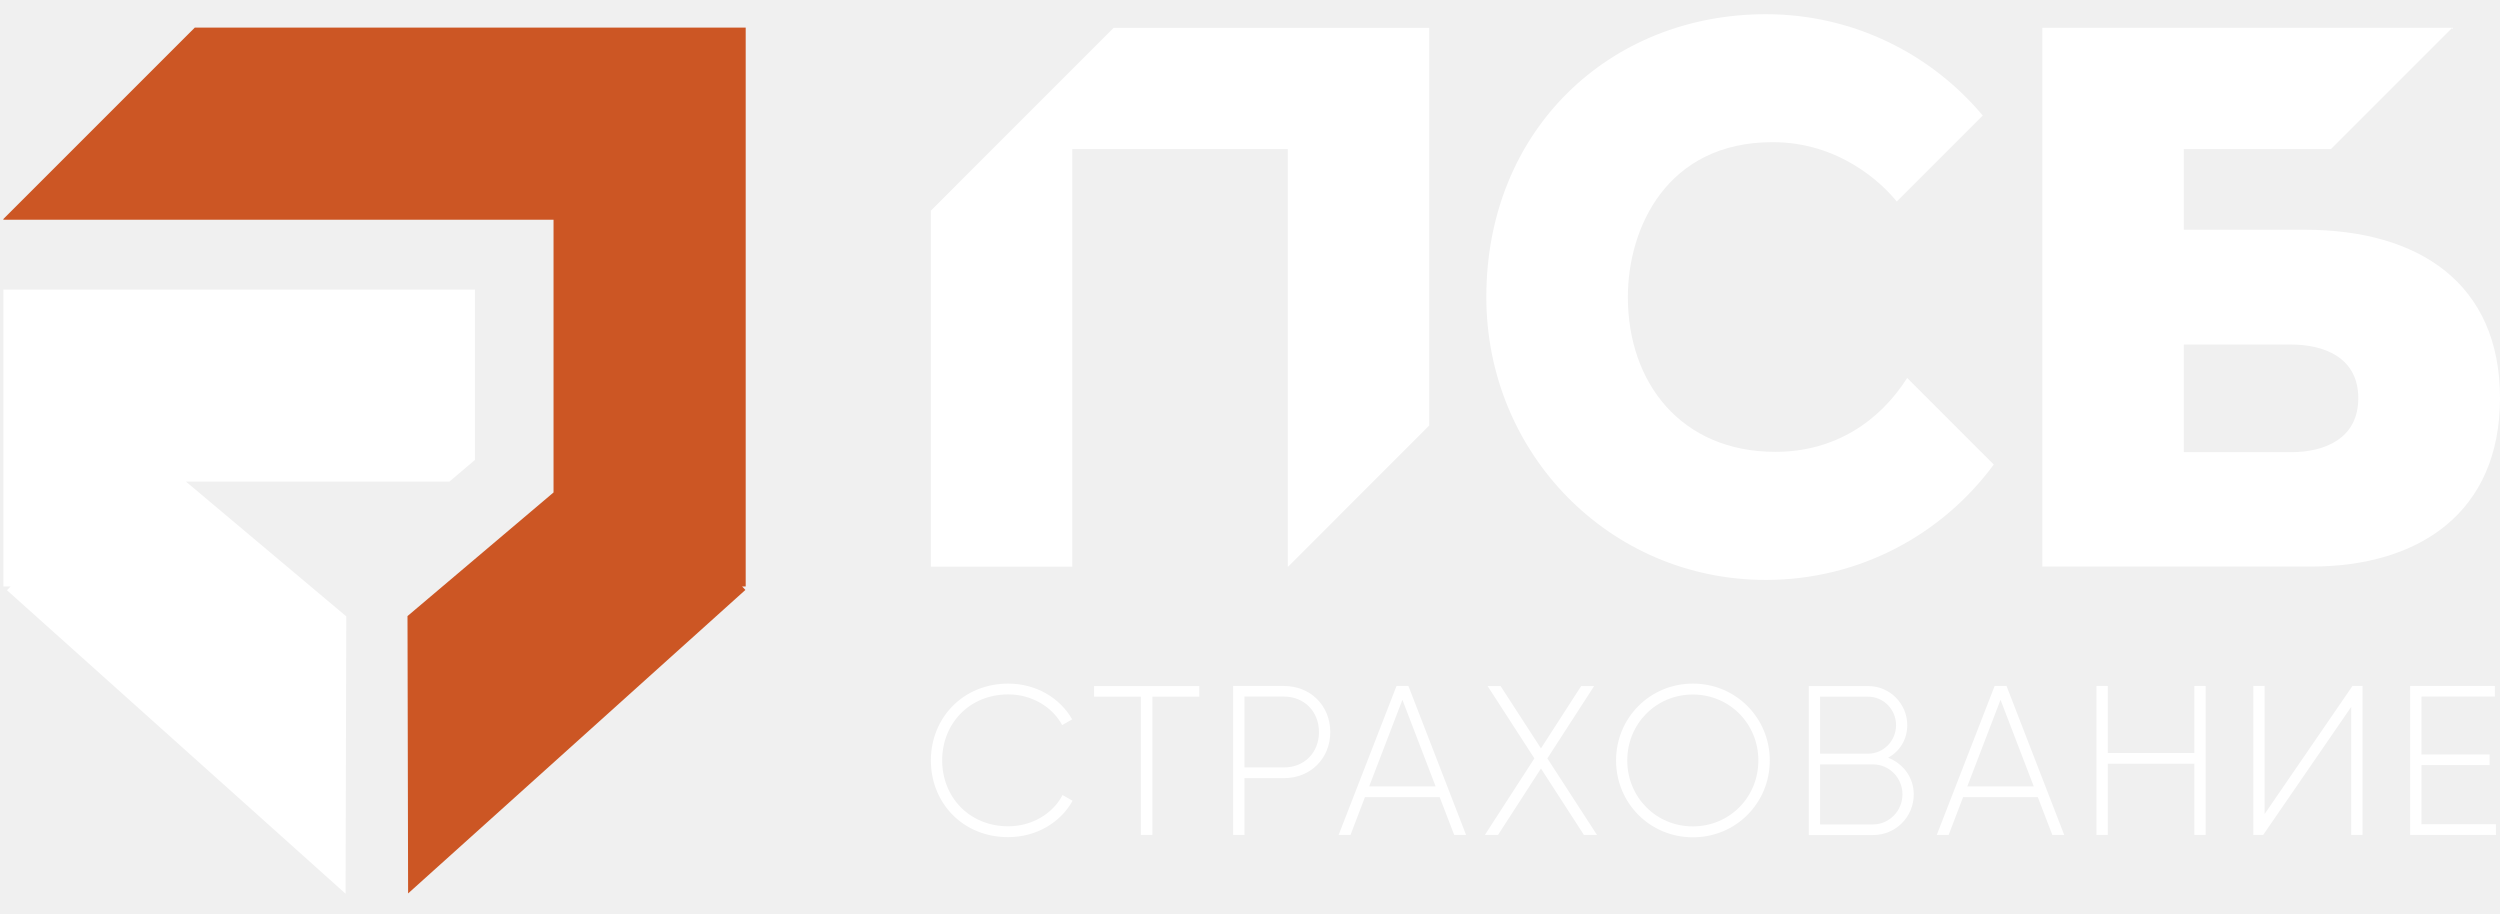
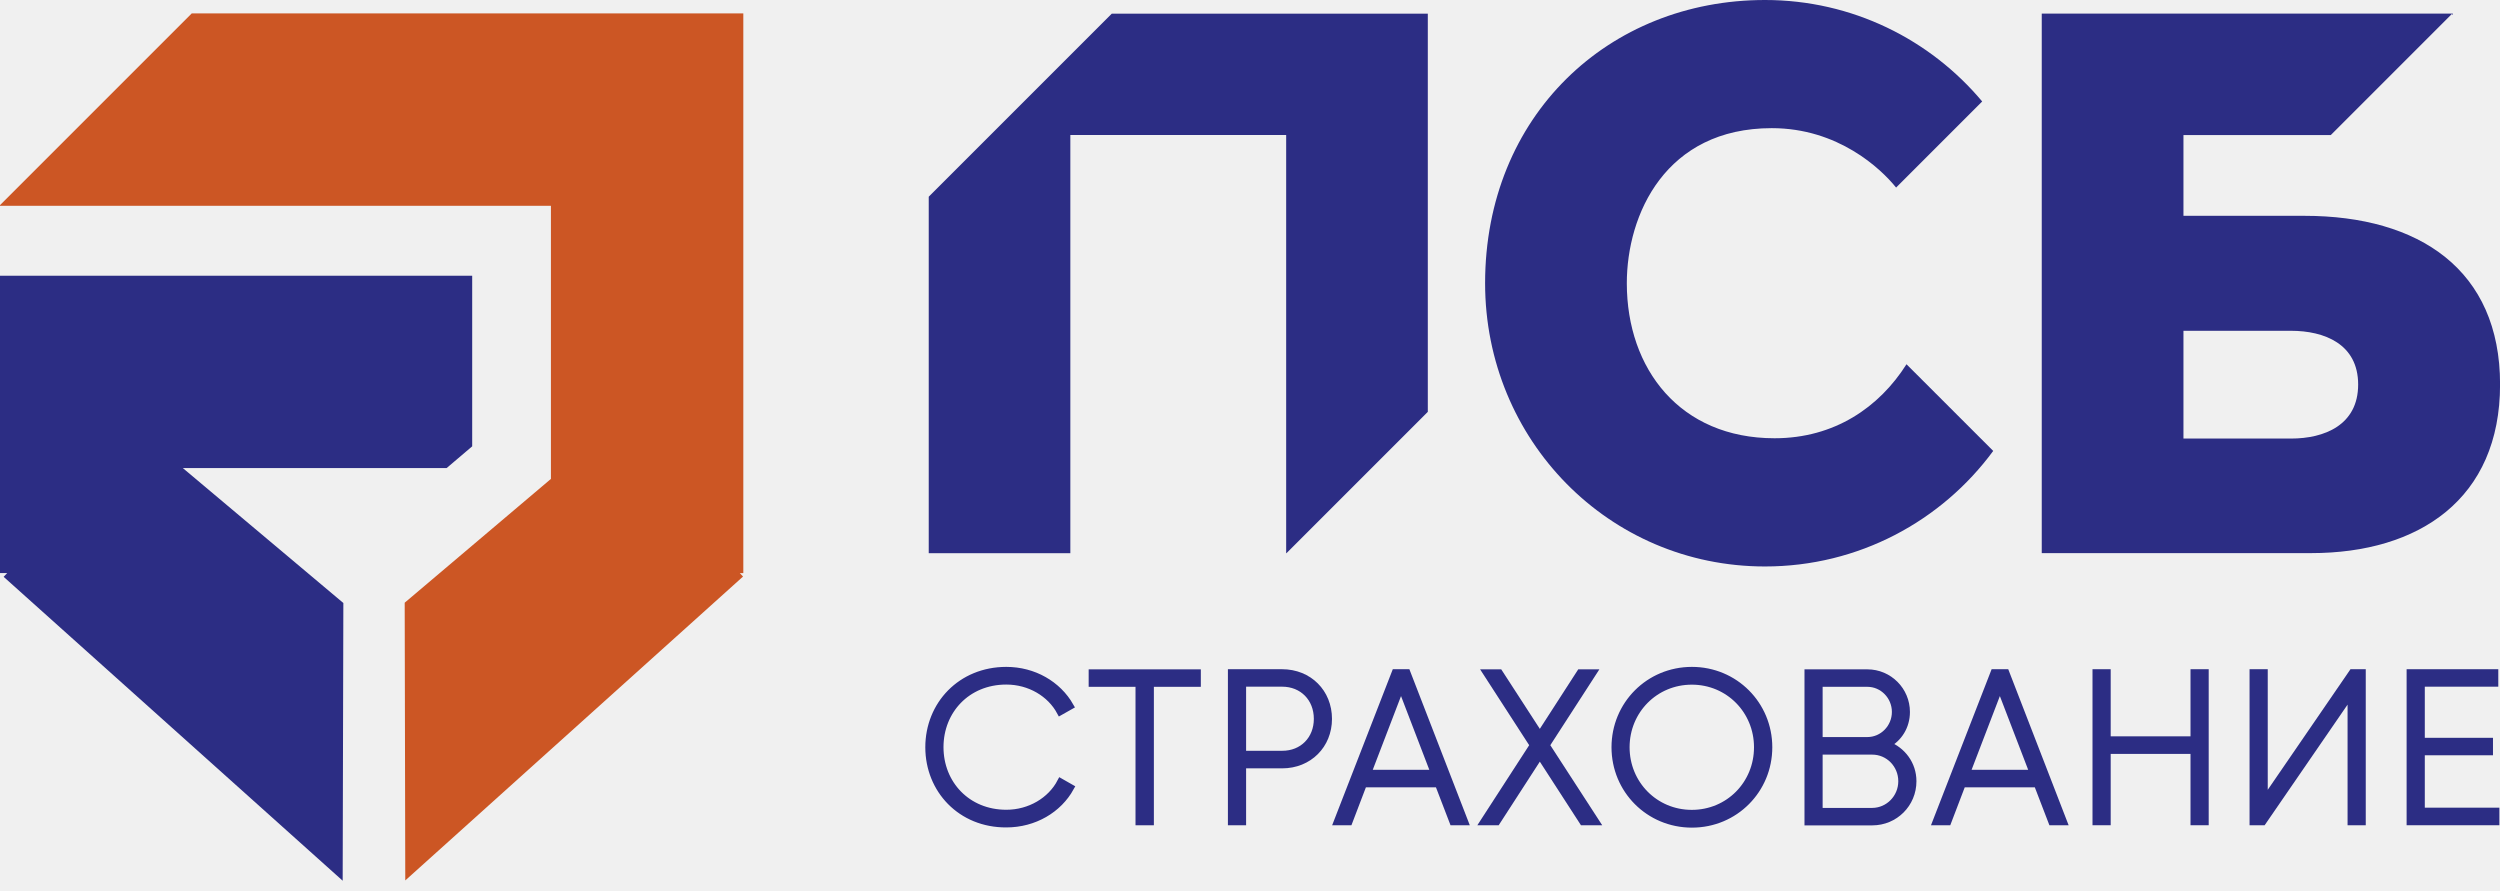
- <svg xmlns="http://www.w3.org/2000/svg" width="104" height="38" viewBox="0 0 104 38" fill="none">
-   <path d="M95.872 9.557H90.847V6.201H96.968L101.997 1.172L102.038 1.213V1.156H84.96V23.569C84.96 23.569 93.354 23.569 96.15 23.569C100.635 23.569 104 21.32 104 16.561C104 11.798 100.639 9.557 95.872 9.557ZM95.312 18.81H90.847V14.333H95.312C96.698 14.333 98.105 14.881 98.105 16.565C98.105 18.25 96.702 18.81 95.312 18.81Z" fill="white" />
-   <path d="M59.456 1.159H46.328L38.724 8.764V23.573H44.607V6.201H53.573V23.573H53.585L59.456 17.701V1.159Z" fill="white" />
-   <path d="M73.856 18.797C69.931 18.797 67.719 15.919 67.719 12.358C67.719 9.5 69.326 5.914 73.741 5.914C76.497 5.914 78.275 7.599 78.905 8.384L82.482 4.806C80.324 2.231 77.081 0.591 73.459 0.591C66.962 0.591 61.831 5.403 61.831 12.358C61.831 18.858 66.958 24.125 73.459 24.125C77.351 24.125 80.798 22.236 82.94 19.325L79.338 15.723C78.206 17.509 76.346 18.797 73.856 18.797Z" fill="white" />
-   <path d="M38.724 31.635C38.724 29.865 40.061 28.438 41.945 28.438C43.086 28.438 44.088 29.022 44.603 29.926L44.186 30.163C43.777 29.403 42.918 28.887 41.945 28.887C40.318 28.887 39.194 30.11 39.194 31.631C39.194 33.152 40.318 34.374 41.945 34.374C42.927 34.374 43.797 33.851 44.202 33.074L44.619 33.311C44.116 34.223 43.106 34.824 41.945 34.824C40.061 34.832 38.724 33.405 38.724 31.635Z" fill="white" />
-   <path d="M49.885 28.982H47.939V34.734H47.461V28.982H45.514V28.54H49.889V28.982H49.885Z" fill="white" />
-   <path d="M55.339 30.457C55.339 31.545 54.525 32.371 53.409 32.371H51.77V34.734H51.299V28.536H53.405C54.525 28.536 55.339 29.361 55.339 30.457ZM54.869 30.457C54.869 29.599 54.259 28.977 53.409 28.977H51.77V31.925H53.409C54.259 31.929 54.869 31.308 54.869 30.457Z" fill="white" />
-   <path d="M59.89 33.16H56.782L56.181 34.734H55.687L58.095 28.536H58.59L60.989 34.734H60.495L59.89 33.16ZM59.722 32.714L58.34 29.112L56.958 32.714H59.722Z" fill="white" />
-   <path d="M65.891 34.734L64.104 31.97L62.318 34.734H61.77L63.83 31.549L61.884 28.54H62.424L64.104 31.132L65.776 28.54H66.316L64.37 31.549L66.435 34.734H65.891Z" fill="white" />
-   <path d="M67.228 31.635C67.228 29.865 68.635 28.438 70.425 28.438C72.212 28.438 73.623 29.865 73.623 31.635C73.623 33.405 72.216 34.832 70.425 34.832C68.635 34.832 67.228 33.405 67.228 31.635ZM73.148 31.635C73.148 30.114 71.955 28.892 70.421 28.892C68.888 28.892 67.694 30.114 67.694 31.635C67.694 33.156 68.888 34.378 70.421 34.378C71.955 34.378 73.148 33.16 73.148 31.635Z" fill="white" />
-   <path d="M79.612 33.046C79.612 33.986 78.86 34.738 77.919 34.738H75.246V28.54H77.715C78.619 28.54 79.342 29.276 79.342 30.167C79.342 30.768 79.023 31.263 78.545 31.521C79.166 31.762 79.612 32.334 79.612 33.046ZM75.716 28.982V31.353H77.715C78.353 31.353 78.876 30.821 78.876 30.167C78.876 29.513 78.353 28.982 77.715 28.982H75.716ZM79.142 33.046C79.142 32.355 78.594 31.799 77.919 31.799H75.716V34.297H77.919C78.594 34.292 79.142 33.732 79.142 33.046Z" fill="white" />
-   <path d="M84.772 33.16H81.665L81.064 34.734H80.569L82.977 28.536H83.472L85.872 34.734H85.377L84.772 33.16ZM84.604 32.714L83.222 29.112L81.84 32.714H84.604Z" fill="white" />
-   <path d="M91.755 28.536V34.734H91.285V31.77H87.683V34.734H87.213V28.536H87.683V31.324H91.285V28.536H91.755Z" fill="white" />
-   <path d="M97.81 29.407L94.147 34.734H93.738V28.536H94.208V33.863L97.863 28.536H98.28V34.734H97.81V29.407Z" fill="white" />
-   <path d="M103.832 34.292V34.734H100.263V28.536H103.787V28.977H100.733V31.385H103.567V31.827H100.733V34.288H103.832V34.292Z" fill="white" />
-   <path d="M31.021 1.147H23.027H8.105L0.14 9.111V9.14H23.027V20.486L16.952 25.629L16.977 37.167L31.008 24.541L30.873 24.398H31.021V9.14V1.147Z" fill="#CC5624" />
-   <path d="M18.637 20.036H18.694L19.757 19.133V12.047H7.405H0.14V20.036V24.398H0.439L0.291 24.554L14.376 37.179L14.405 25.641L7.737 20.036H15.219H18.637Z" fill="white" />
+ <svg xmlns="http://www.w3.org/2000/svg" width="73" height="26" viewBox="0 0 73 26" fill="none">
+   <path d="M67.289 6.302H63.757V3.943H68.059L71.594 0.408L71.623 0.437V0.397H59.619V16.151C59.619 16.151 65.519 16.151 67.484 16.151C70.637 16.151 73.002 14.57 73.002 11.225C73.002 7.877 70.64 6.302 67.289 6.302ZM66.895 12.806H63.757V9.659H66.895C67.87 9.659 68.858 10.044 68.858 11.228C68.858 12.412 67.873 12.806 66.895 12.806Z" fill="#2C2D84" />
+   <path d="M41.692 0.399H32.464L27.119 5.744V16.153H31.254V3.942H37.556V16.153H37.565L41.692 12.026V0.399Z" fill="#2C2D84" />
+   <path d="M51.817 12.797C49.058 12.797 47.503 10.774 47.503 8.271C47.503 6.262 48.633 3.742 51.736 3.742C53.673 3.742 54.923 4.926 55.366 5.477L57.88 2.963C56.363 1.152 54.084 0 51.538 0C46.972 0 43.365 3.382 43.365 8.271C43.365 12.84 46.969 16.541 51.538 16.541C54.274 16.541 56.697 15.213 58.202 13.167L55.67 10.636C54.874 11.892 53.567 12.797 51.817 12.797Z" fill="#2C2D84" />
+   <path d="M27.119 21.82C27.119 20.575 28.059 19.573 29.384 19.573C30.185 19.573 30.89 19.983 31.252 20.619L30.958 20.785C30.671 20.251 30.068 19.889 29.384 19.889C28.24 19.889 27.45 20.748 27.45 21.817C27.45 22.886 28.24 23.745 29.384 23.745C30.073 23.745 30.685 23.377 30.97 22.831L31.263 22.998C30.91 23.639 30.2 24.061 29.384 24.061C28.059 24.067 27.119 23.064 27.119 21.82Z" fill="#2C2D84" stroke="#2C2D84" stroke-width="0.2" />
+   <path d="M34.961 19.955H33.593V23.998H33.257V19.955H31.889V19.645H34.964V19.955H34.961Z" fill="#2C2D84" stroke="#2C2D84" stroke-width="0.2" />
+   <path d="M38.794 20.991C38.794 21.756 38.222 22.336 37.438 22.336H36.286V23.997H35.955V19.641H37.435C38.222 19.641 38.794 20.221 38.794 20.991ZM38.464 20.991C38.464 20.388 38.036 19.951 37.438 19.951H36.286V22.023H37.438C38.036 22.026 38.464 21.589 38.464 20.991Z" fill="#2C2D84" stroke="#2C2D84" stroke-width="0.2" />
+   <path d="M41.999 22.891H39.815L39.393 23.997H39.045L40.738 19.641H41.085L42.772 23.997H42.424L41.999 22.891ZM41.881 22.578L40.91 20.046L39.939 22.578H41.881Z" fill="#2C2D84" stroke="#2C2D84" stroke-width="0.2" />
+   <path d="M46.219 23.998L44.963 22.056L43.707 23.998H43.322L44.771 21.76L43.403 19.645H43.782L44.963 21.467L46.139 19.645H46.518L45.15 21.76L46.601 23.998H46.219Z" fill="#2C2D84" stroke="#2C2D84" stroke-width="0.2" />
+   <path d="M47.156 21.82C47.156 20.575 48.145 19.573 49.404 19.573C50.659 19.573 51.651 20.575 51.651 21.82C51.651 23.064 50.662 24.067 49.404 24.067C48.145 24.067 47.156 23.064 47.156 21.82ZM51.317 21.82C51.317 20.751 50.478 19.892 49.401 19.892C48.323 19.892 47.484 20.751 47.484 21.82C47.484 22.889 48.323 23.748 49.401 23.748C50.478 23.748 51.317 22.892 51.317 21.82Z" fill="#2C2D84" stroke="#2C2D84" stroke-width="0.2" />
+   <path d="M55.86 22.812C55.86 23.473 55.331 24.001 54.67 24.001H52.791V19.645H54.527C55.162 19.645 55.67 20.162 55.67 20.788C55.67 21.211 55.446 21.559 55.11 21.74C55.547 21.909 55.86 22.312 55.86 22.812ZM53.121 19.955V21.622H54.527C54.975 21.622 55.343 21.248 55.343 20.788C55.343 20.329 54.975 19.955 54.527 19.955H53.121ZM55.53 22.812C55.53 22.326 55.145 21.935 54.67 21.935H53.121V23.691H54.67C55.145 23.688 55.53 23.294 55.53 22.812Z" fill="#2C2D84" stroke="#2C2D84" stroke-width="0.2" />
+   <path d="M59.486 22.891H57.301L56.879 23.997H56.531L58.224 19.641H58.572L60.258 23.997H59.911L59.486 22.891ZM59.368 22.578L58.396 20.046L57.425 22.578H59.368Z" fill="#2C2D84" stroke="#2C2D84" stroke-width="0.2" />
+   <path d="M64.394 19.641V23.997H64.063V21.914H61.532V23.997H61.201V19.641H61.532V21.601H64.063V19.641H64.394Z" fill="#2C2D84" stroke="#2C2D84" stroke-width="0.2" />
+   <path d="M68.649 20.253L66.075 23.997H65.787V19.641H66.118V23.385L68.687 19.641H68.98V23.997H68.649V20.253Z" fill="#2C2D84" stroke="#2C2D84" stroke-width="0.2" />
+   <path d="M72.882 23.687V23.997H70.373V19.641H72.85V19.951H70.704V21.644H72.695V21.954H70.704V23.684H72.882V23.687Z" fill="#2C2D84" stroke="#2C2D84" stroke-width="0.2" />
+   <path d="M21.705 0.392H16.087H5.598L0 5.99V6.01H16.087V13.984L11.817 17.599L11.834 25.709L21.697 16.835L21.602 16.735H21.705V6.01V0.392Z" fill="#CC5624" />
+   <path d="M13.001 13.668H13.041L13.788 13.033V8.052H5.107H0V13.668V16.734H0.21L0.106 16.843L10.006 25.717L10.026 17.608L5.339 13.668H10.598H13.001Z" fill="#2C2D84" />
</svg>
